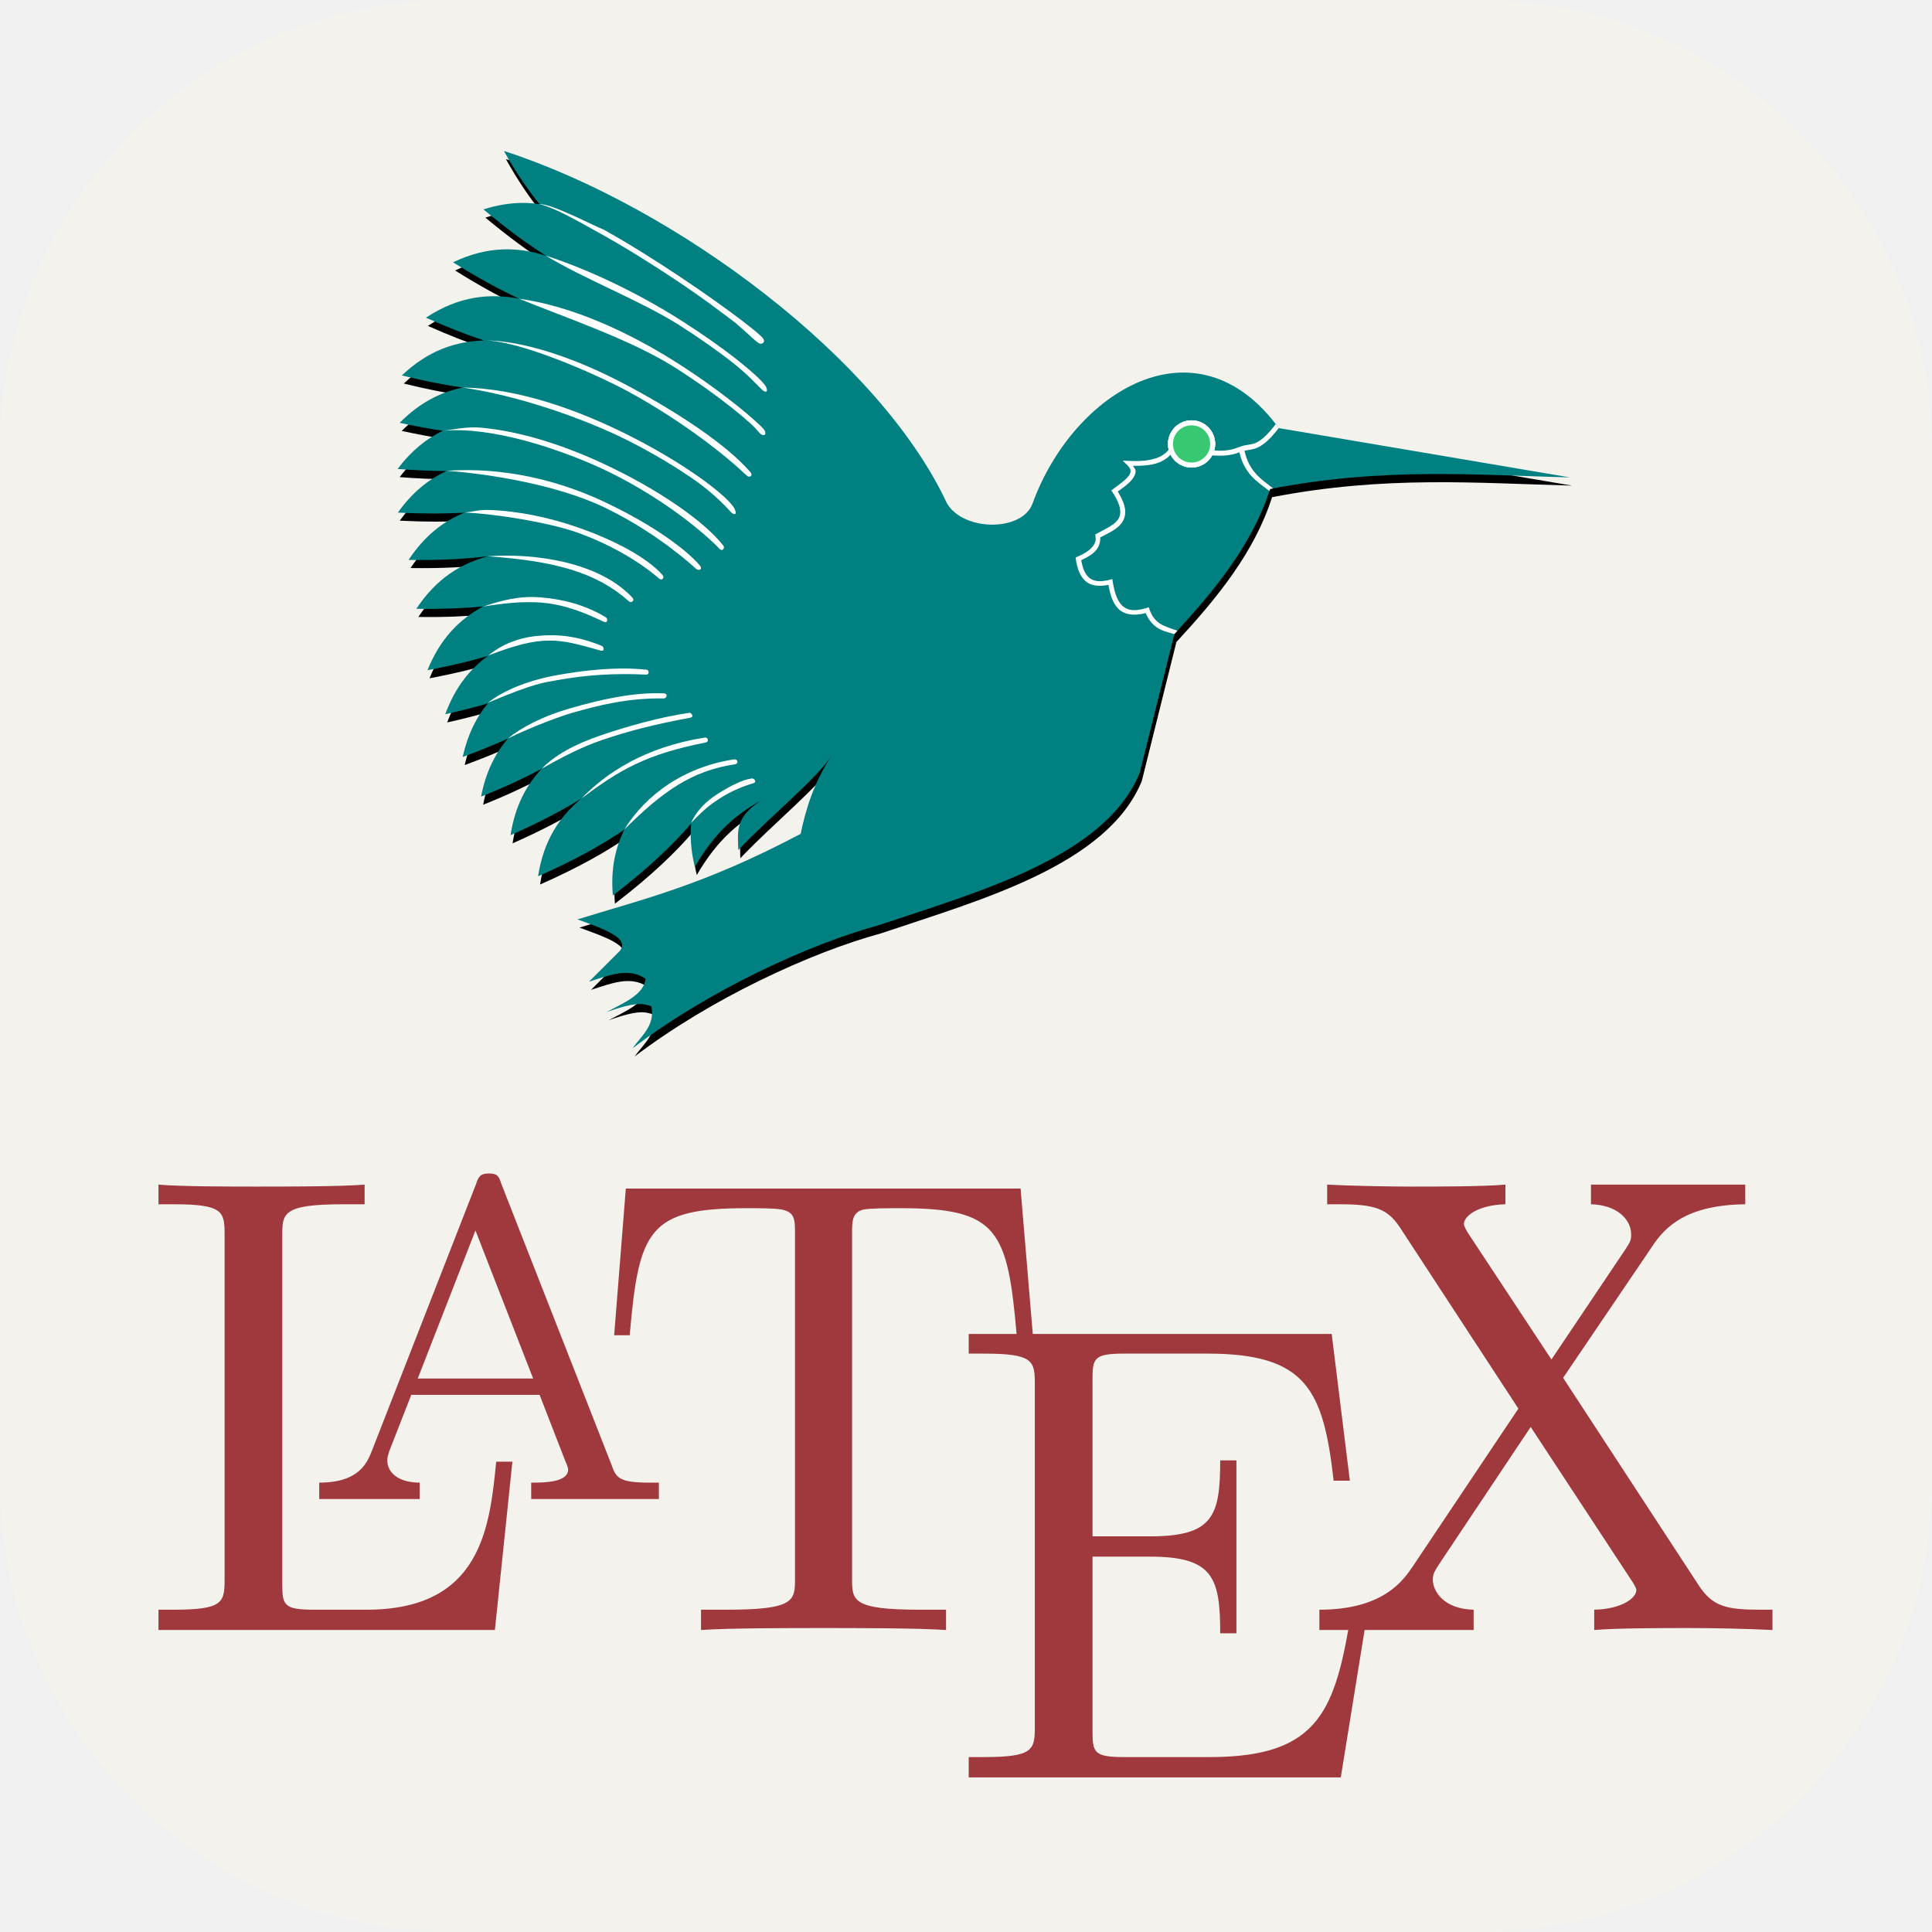
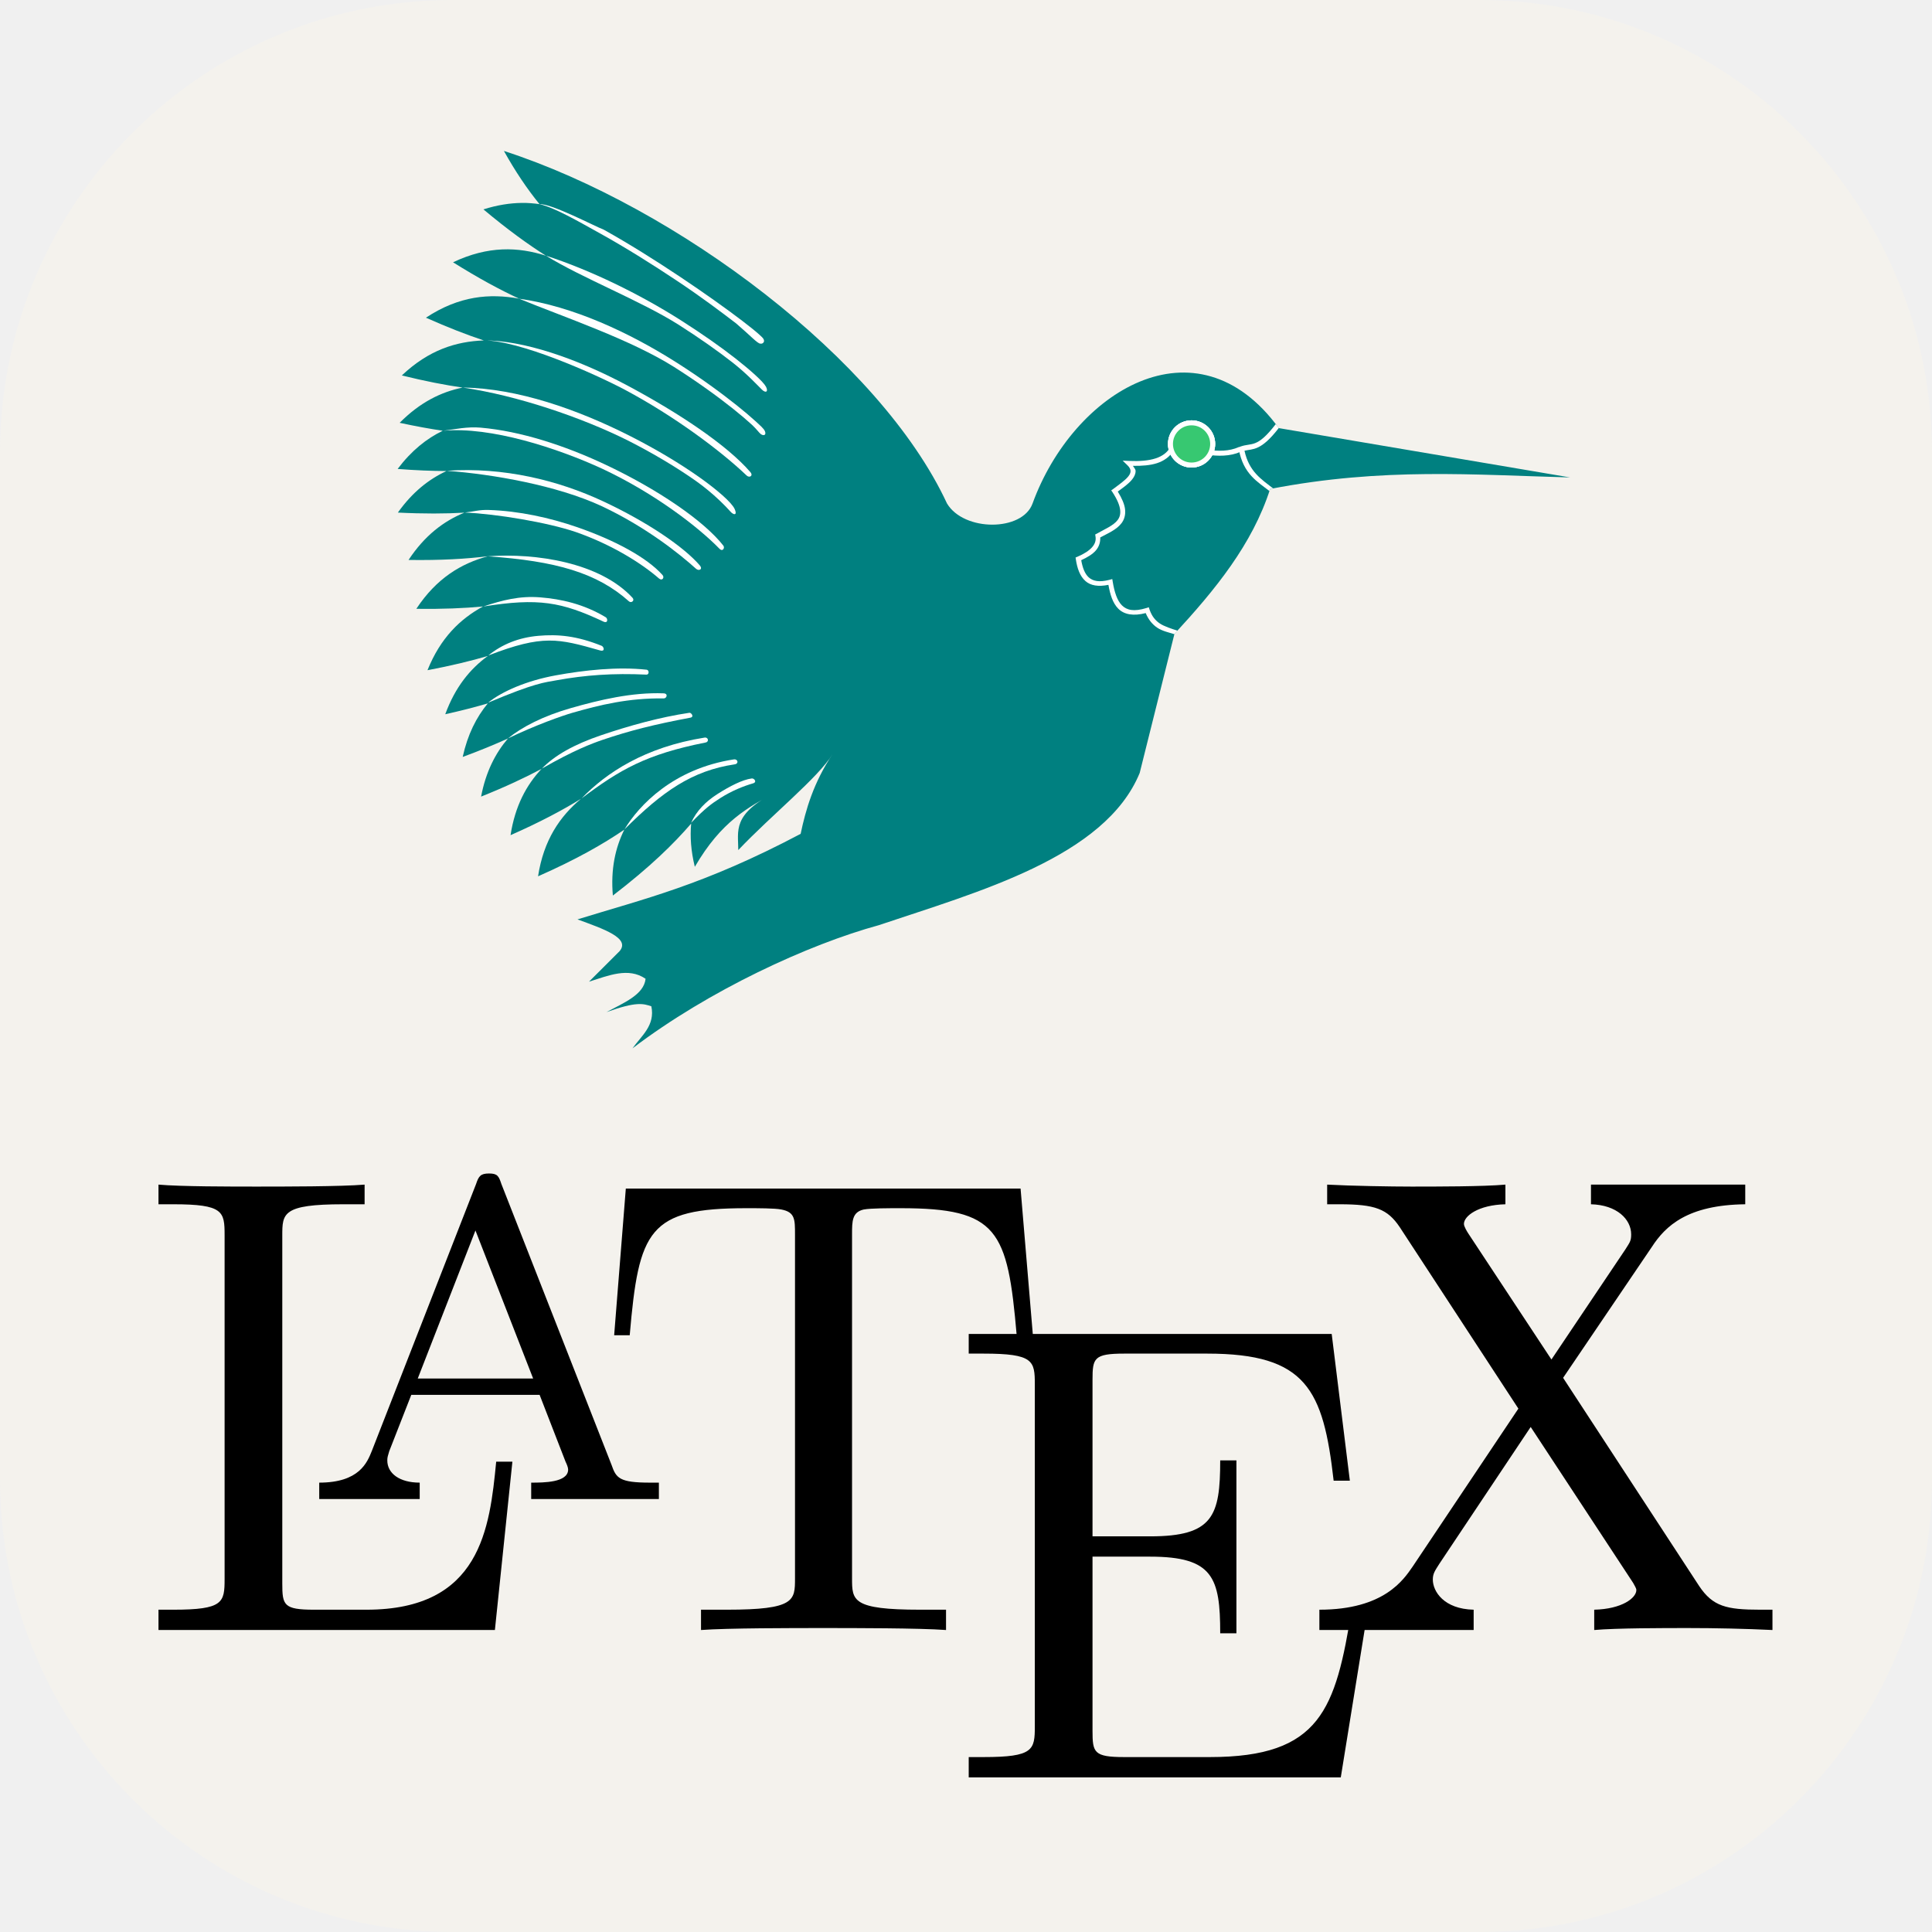
- <svg xmlns="http://www.w3.org/2000/svg" width="256" height="256" fill="none" viewBox="0 0 256 256">
-   <rect width="256" height="256" fill="#F4F2ED" rx="60" />
-   <path fill="#9F393D" d="M67.895 193.68H65.748C64.889 202.533 63.686 213.294 48.57 213.294H41.613C37.576 213.294 37.405 212.687 37.405 209.823V163.738C37.405 160.787 37.405 159.572 45.478 159.572H48.312V156.968C45.22 157.229 37.49 157.229 33.969 157.229C30.619 157.229 23.92 157.229 21 156.968V159.572H22.975C29.589 159.572 29.761 160.526 29.761 163.651V209.215C29.761 212.34 29.589 213.294 22.975 213.294H21V215.985H65.576L67.895 193.68V193.68Z" />
-   <path fill="#9F393D" d="M66.435 156.881C66.091 155.84 65.919 155.493 64.803 155.493C63.686 155.493 63.429 155.84 63.085 156.881L49.257 192.291C48.656 193.767 47.625 196.457 42.3 196.457V198.627H55.613V196.457C52.95 196.457 51.319 195.242 51.319 193.506C51.319 193.072 51.404 192.899 51.576 192.291L54.496 184.827H71.502L74.938 193.68C75.109 194.027 75.281 194.461 75.281 194.721C75.281 196.457 72.017 196.457 70.386 196.457V198.627H87.306V196.457H86.103C82.066 196.457 81.637 195.85 81.036 194.114L66.435 156.881V156.881ZM62.999 163.043L70.643 182.658H55.355L62.999 163.043V163.043Z" />
-   <path fill="#9F393D" d="M135.231 157.489H82.925L81.379 176.93H83.441C84.643 162.956 85.931 160.092 98.9 160.092C100.446 160.092 102.679 160.092 103.538 160.266C105.342 160.613 105.342 161.568 105.342 163.564V209.128C105.342 212.079 105.342 213.294 96.324 213.294H92.888V215.985C96.409 215.724 105.084 215.724 109.035 215.724C112.986 215.724 121.832 215.724 125.354 215.985V213.294H121.918C112.9 213.294 112.9 212.079 112.9 209.128V163.564C112.9 161.828 112.9 160.613 114.446 160.266C115.391 160.092 117.71 160.092 119.342 160.092C132.225 160.092 133.513 162.956 134.716 176.93H136.863C136.863 176.93 135.231 157.489 135.231 157.489Z" />
-   <path fill="#9F393D" d="M181.267 213.207H179.12C176.972 226.486 174.997 232.822 160.31 232.822H148.973C144.936 232.822 144.764 232.214 144.764 229.35V206.264H152.408C160.74 206.264 161.684 209.042 161.684 216.419H163.832V193.506H161.684C161.684 200.883 160.74 203.574 152.408 203.574H144.764V182.831C144.764 179.967 144.936 179.36 148.973 179.36H159.967C173.107 179.36 175.341 184.133 176.715 196.197H178.862C178.862 196.197 176.457 176.756 176.457 176.756H128.36V179.36H130.335C136.949 179.36 137.12 180.314 137.12 183.439V228.743C137.12 231.867 136.949 232.822 130.335 232.822H128.36V235.512H177.66L181.267 213.207V213.207Z" />
-   <path fill="#9F393D" d="M207.119 182.571L218.886 165.213C220.69 162.436 223.61 159.659 231.254 159.572V156.968H210.812V159.572C214.248 159.659 216.138 161.568 216.138 163.564C216.138 164.432 215.966 164.606 215.365 165.56L205.573 180.141C205.573 180.141 194.58 163.477 194.58 163.477C194.408 163.217 193.978 162.523 193.978 162.175C193.978 161.134 195.868 159.659 199.475 159.572V156.968C196.555 157.229 190.285 157.229 187.022 157.229C184.359 157.229 179.034 157.142 175.856 156.968V159.572H177.488C182.212 159.572 183.844 160.179 185.476 162.609L201.193 186.65L187.193 207.566C185.991 209.302 183.414 213.294 174.825 213.294V215.985H195.267V213.294C191.316 213.208 189.856 210.864 189.856 209.302C189.856 208.521 190.113 208.174 190.715 207.219L202.825 189.08L216.395 209.736C216.567 210.083 216.825 210.43 216.825 210.691C216.825 211.732 214.935 213.208 211.242 213.294V215.985C214.248 215.724 220.518 215.724 223.696 215.724C227.303 215.724 231.254 215.811 234.861 215.985V213.294H233.229C228.763 213.294 226.959 212.86 225.156 210.17L207.119 182.571V182.571Z" />
-   <path fill="#000" d="M67.033 21.075C68.532 23.776 70.091 26.102 71.718 28.103L71.738 28.123C71.743 28.13 71.752 28.135 71.758 28.142C71.008 28.033 70.236 27.957 69.435 27.965C67.851 27.982 66.15 28.254 64.316 28.831C67.466 31.469 70.148 33.397 72.505 34.895C72.448 34.876 72.386 34.854 72.328 34.836L72.505 34.934C68.853 33.791 64.913 33.651 60.3 35.84C63.612 37.912 66.392 39.425 68.844 40.565C68.773 40.554 68.699 40.535 68.628 40.525L68.805 40.623C64.983 39.965 61.016 40.335 56.698 43.183C59.514 44.438 61.96 45.385 64.139 46.116H64.159L64.297 46.195C60.652 46.336 57.04 47.471 53.509 50.821C56.594 51.586 59.235 52.097 61.56 52.435C61.495 52.449 61.429 52.461 61.364 52.475C61.273 52.473 61.178 52.476 61.088 52.475L61.186 52.514C58.469 53.131 55.82 54.493 53.233 57.101C55.33 57.554 57.216 57.906 58.942 58.164C56.816 59.192 54.797 60.784 52.958 63.223C55.373 63.411 57.513 63.491 59.435 63.499C57.11 64.575 54.919 66.263 52.977 68.992C56.427 69.164 59.311 69.157 61.797 69.011C61.75 69.03 61.705 69.051 61.659 69.07C61.508 69.084 61.356 69.093 61.206 69.11L61.423 69.188C58.839 70.323 56.447 72.161 54.395 75.271C58.682 75.334 62.078 75.132 64.927 74.779C64.84 74.803 64.757 74.833 64.671 74.858C64.561 74.864 64.445 74.87 64.336 74.878L64.474 74.917C61.115 75.918 58.013 77.845 55.438 81.748C58.901 81.799 61.793 81.668 64.277 81.433C64.223 81.463 64.173 81.502 64.12 81.532C61.152 83.187 58.601 85.673 56.914 89.879C59.96 89.302 62.514 88.693 64.73 88.048C64.693 88.077 64.648 88.097 64.612 88.127L64.749 88.107C62.468 89.81 60.55 92.195 59.257 95.726C61.354 95.262 63.228 94.775 64.907 94.289C63.4 96.111 62.235 98.386 61.58 101.376C63.857 100.537 65.832 99.73 67.584 98.935C67.563 98.959 67.546 98.988 67.525 99.013C67.489 99.041 67.442 99.064 67.407 99.092L67.466 99.072C65.859 100.998 64.633 103.42 64.021 106.632C67.227 105.35 69.835 104.119 72.033 102.951C71.971 103.011 71.895 103.067 71.837 103.128L71.895 103.108C69.951 105.24 68.5 107.979 67.919 111.75C71.703 110.079 74.62 108.527 77.014 107.065C76.989 107.091 76.96 107.118 76.935 107.144L77.093 107.065C74.374 109.393 72.288 112.482 71.561 117.203C76.662 114.951 80.229 112.912 82.999 111.022C81.809 113.427 81.181 116.23 81.483 119.743C86.412 115.961 89.534 112.911 91.858 110.215C91.854 110.254 91.861 110.294 91.858 110.333C91.717 112.042 91.823 113.895 92.33 115.943C95.253 110.922 98.176 108.841 101.149 107.124C97.43 109.535 98.098 111.488 98.098 113.719C102.52 109.062 108.673 104.115 110.559 101.021C108.037 104.809 107.03 108.406 106.366 111.573C93.461 118.398 85.586 120.185 76.778 122.912C80.195 124.165 83.862 125.383 82.349 127.125L78.313 131.161C80.894 130.359 83.529 129.202 85.814 130.767C85.59 132.884 82.92 133.962 80.636 135.196C84.657 133.748 85.524 134.089 86.581 134.429C87.11 136.965 85.275 138.325 84.081 140C94.209 132.3 107.415 126.22 116.721 123.68C129.811 119.272 146.7 114.676 151.291 103.501L155.878 85.075C161.259 79.251 166.208 73.221 168.556 65.881C183.54 62.982 195.662 64.021 208.302 64.345C207.15 64.153 169.717 57.809 169.717 57.809C158.774 42.838 142.45 53.02 137.077 67.81C135.72 71.543 127.98 71.535 125.738 67.791C116.871 48.701 89.947 28.514 67.033 21.075V21.075L67.033 21.075Z" />
-   <path fill="teal" d="M66.772 20C68.282 22.72 69.852 25.041 71.49 27.052C70.741 26.943 69.969 26.878 69.167 26.887C67.584 26.904 65.891 27.166 64.056 27.744C67.257 30.424 69.962 32.38 72.348 33.887C68.662 32.71 64.693 32.542 60.03 34.755C63.436 36.886 66.294 38.426 68.796 39.577C64.896 38.858 60.851 39.185 56.437 42.096C59.352 43.395 61.872 44.37 64.109 45.111C60.437 45.239 56.803 46.373 53.247 49.747C56.332 50.512 58.975 51.019 61.3 51.357C58.455 51.932 55.663 53.297 52.958 56.024C55.054 56.477 56.941 56.819 58.667 57.077C56.542 58.105 54.529 59.697 52.689 62.137C55.105 62.324 57.242 62.407 59.163 62.415C56.838 63.491 54.662 65.191 52.72 67.919C56.17 68.091 59.052 68.074 61.538 67.929C58.806 69.046 56.288 70.933 54.135 74.196C58.422 74.259 61.818 74.053 64.666 73.701C61.131 74.66 57.859 76.59 55.167 80.67C58.63 80.721 61.521 80.595 64.005 80.36C60.969 82.015 58.361 84.525 56.644 88.806C59.77 88.214 62.389 87.581 64.645 86.917C62.296 88.627 60.32 91.029 58.998 94.64C61.095 94.177 62.956 93.691 64.635 93.205C63.128 95.027 61.966 97.308 61.31 100.298C63.588 99.46 65.558 98.647 67.309 97.851C65.645 99.799 64.374 102.264 63.747 105.554C66.953 104.272 69.561 103.047 71.759 101.878C69.744 104.032 68.245 106.803 67.65 110.665C71.554 108.941 74.549 107.345 76.984 105.843C74.187 108.187 72.037 111.303 71.295 116.116C76.395 113.865 79.955 111.822 82.725 109.932C81.535 112.337 80.905 115.154 81.207 118.666C86.136 114.884 89.259 111.823 91.583 109.126C91.426 110.868 91.55 112.762 92.068 114.857C95.607 108.776 99.124 107.001 102.764 104.972C96.967 107.891 97.826 110.088 97.826 112.637C102.249 107.98 108.416 103.041 110.303 99.947C107.78 103.735 106.754 107.322 106.09 110.489C93.185 117.314 85.328 119.097 76.519 121.825C79.936 123.079 83.598 124.306 82.084 126.048L78.047 130.075C80.628 129.273 83.259 128.128 85.543 129.693C85.319 131.81 82.644 132.878 80.36 134.112C84.38 132.663 85.25 132.998 86.307 133.338C86.835 135.874 85.002 137.238 83.808 138.913C93.936 131.213 107.15 125.13 116.456 122.589C129.546 118.181 146.424 113.599 151.014 102.425L155.619 83.995C161 78.17 165.95 72.131 168.298 64.79C183.283 61.891 195.399 62.938 208.039 63.262C206.887 63.07 169.445 56.726 169.445 56.726C158.502 41.755 142.191 51.931 136.817 66.721C135.461 70.454 127.723 70.455 125.481 66.711C116.614 47.621 89.687 27.438 66.773 20V20L66.772 20Z" />
-   <path fill="#fff" d="M155.177 59.069L155.079 59.227C154.691 59.95 154.034 60.444 153.11 60.743C152.187 61.041 151.004 61.137 149.626 61.077L148.76 61.038L149.39 61.648C149.709 61.956 149.799 62.201 149.803 62.416C149.808 62.63 149.715 62.862 149.508 63.125C149.093 63.649 148.269 64.219 147.5 64.798L147.244 64.975L147.421 65.231C148.062 66.215 148.356 66.973 148.425 67.554C148.494 68.135 148.359 68.553 148.09 68.912C147.553 69.632 146.375 70.12 145.314 70.724L145.118 70.822L145.157 71.058C145.248 71.612 145.099 72.064 144.704 72.515C144.309 72.966 143.645 73.396 142.755 73.775L142.519 73.873L142.558 74.129C142.736 75.314 143.092 76.346 143.838 77.003C144.52 77.605 145.553 77.764 146.87 77.496C147.099 78.759 147.428 79.908 148.189 80.665C148.959 81.433 150.18 81.66 151.811 81.236C152.178 82.121 152.715 82.751 153.327 83.165C153.999 83.62 154.878 83.803 155.6 84.028L156.028 83.567C155.311 83.344 154.252 83 153.681 82.614C153.11 82.228 152.646 81.699 152.323 80.783L152.224 80.468L151.909 80.567C150.232 81.082 149.302 80.85 148.661 80.212C148.021 79.575 147.661 78.422 147.441 77.082L147.382 76.728L147.027 76.826C145.645 77.187 144.828 77.002 144.271 76.511C143.751 76.052 143.443 75.239 143.267 74.228C144.068 73.857 144.755 73.452 145.196 72.948C145.628 72.456 145.814 71.847 145.787 71.216C146.764 70.678 147.943 70.216 148.622 69.306C148.977 68.83 149.161 68.205 149.075 67.475C148.996 66.811 148.671 66.045 148.11 65.133C148.799 64.625 149.546 64.117 150.02 63.518C150.283 63.185 150.481 62.817 150.472 62.396C150.468 62.164 150.245 61.953 150.118 61.727C151.316 61.743 152.407 61.664 153.307 61.373C154.256 61.066 155.001 60.507 155.492 59.739C156.91 59.746 158.378 60.057 159.863 60.25C161.388 60.449 162.94 60.502 164.41 59.857L164.135 59.246C162.834 59.817 161.445 59.794 159.961 59.601C158.477 59.408 156.931 59.058 155.374 59.069H155.177L155.177 59.069Z" />
-   <path fill="#fff" stroke="#fff" stroke-width=".661" d="M160.686 58.824C160.686 60.369 159.434 61.621 157.889 61.621C156.344 61.621 155.092 60.369 155.092 58.824C155.092 57.279 156.344 56.027 157.889 56.027C159.434 56.027 160.686 57.279 160.686 58.824Z" />
-   <path fill="#fff" d="M169.041 56.2C166.529 59.467 165.898 58.623 164.369 59.171L164.113 59.269L164.153 59.545C164.741 62.826 166.686 63.869 168.204 65.062L168.288 64.796L168.692 64.719C167.171 63.524 165.506 62.511 164.901 59.722C166.014 59.459 167.077 59.795 169.448 56.71L169.041 56.2V56.2Z" />
-   <path fill="#fff" d="M72.344 33.879C77.09 36.822 84.9 39.856 89.915 43.026C92.675 44.783 95.153 46.533 97.081 48.046C99.009 49.558 100.435 51.121 100.96 51.629C101.484 52.137 101.84 51.897 101.491 51.235C101.142 50.573 99.425 49.044 97.475 47.514C95.525 45.985 93.046 44.242 90.27 42.474C84.718 38.94 78.203 35.779 72.344 33.879L72.344 33.879Z" />
-   <path fill="#fff" d="M71.49 27.05C73.48 27.51 76.416 29.206 79.681 31.022C82.945 32.837 86.504 35.071 89.76 37.243C93.016 39.414 95.526 41.315 97.533 42.847C99.439 44.478 100.38 45.534 100.745 45.531C100.795 45.541 100.844 45.541 100.922 45.531C101 45.52 101.131 45.46 101.197 45.334C101.264 45.208 101.238 45.102 101.217 45.038C101.196 44.975 101.185 44.941 101.158 44.901C101.05 44.739 100.886 44.587 100.646 44.369C100.167 43.932 99.374 43.29 98.363 42.519C96.34 40.975 93.401 38.87 90.134 36.691C86.867 34.512 83.283 32.259 79.996 30.431C78.827 29.998 73.095 26.967 71.49 27.05H71.49L71.49 27.05Z" />
-   <path fill="#fff" d="M68.772 39.578C74.862 42.064 83.527 44.984 89.31 48.619C92.418 50.593 95.124 52.558 97.145 54.171C98.156 54.977 99 55.702 99.626 56.277C100.252 56.853 100.604 57.375 100.807 57.518C101.23 57.816 101.555 57.618 101.358 57.144C101.21 56.785 100.72 56.375 100.078 55.785C99.437 55.196 98.579 54.473 97.559 53.659C95.518 52.031 92.794 50.035 89.664 48.048C83.406 44.074 75.924 40.58 68.772 39.578L68.772 39.578Z" />
-   <path fill="#fff" d="M64.085 45.103C68.831 45.106 78.637 49.451 82.77 51.628C89.471 55.202 95.564 59.796 98.932 63.007C99.306 63.363 99.851 63.049 99.424 62.554C96.296 58.929 89.835 54.657 83.085 51.057C76.334 47.457 69.344 45.097 64.085 45.103L64.085 45.103Z" />
-   <path fill="#fff" d="M61.342 51.355C68.478 52.399 77.032 55.28 83.264 58.401C86.742 60.167 89.844 62.058 92.222 63.736C94.6 65.413 96.356 67.302 96.789 67.791C97.222 68.28 97.739 68.3 97.34 67.437C96.942 66.573 95.005 64.884 92.596 63.184C90.187 61.485 87.065 59.59 83.56 57.81C76.55 54.251 68.566 51.45 61.342 51.355L61.342 51.355Z" />
-   <path fill="#fff" d="M63.697 56.666C61.925 56.512 60.329 56.875 58.703 57.078C65.044 56.484 73.91 59.396 79.821 62.12C86.783 65.384 92.564 69.865 95.334 72.711C95.767 73.156 96.074 72.589 95.846 72.297C93.267 69.005 87.126 64.805 80.096 61.509C74.824 59.038 69.016 57.131 63.697 56.667V56.666Z" />
-   <path fill="#fff" d="M59.192 62.381C65.432 62.843 73.786 64.338 79.638 67.024C85.523 69.777 89.99 73.346 92.237 75.371C92.583 75.683 93.194 75.462 92.709 74.899C90.659 72.516 85.89 69.22 79.933 66.434C73.976 63.647 66.739 61.863 59.192 62.381L59.192 62.381Z" />
-   <path fill="#fff" d="M64.796 67.574C63.479 67.529 62.862 67.776 61.592 67.913C65.827 68.099 72.557 69.226 76.273 70.487C81.096 72.161 85.062 74.681 87.317 76.649C87.753 77.029 88.078 76.519 87.79 76.197C85.677 73.826 81.384 71.555 76.49 69.857C72.819 68.584 68.745 67.707 64.796 67.574H64.796Z" />
-   <path fill="#fff" d="M64.614 73.715C73.667 74.326 79.142 75.921 83.338 79.68C83.652 79.962 84.149 79.574 83.81 79.208C79.504 74.542 71.026 73.242 64.614 73.715L64.614 73.715Z" />
-   <path fill="#fff" d="M71.585 79.153C68.841 78.932 66.545 79.532 64.043 80.365C71.363 79.198 74.406 79.758 79.952 82.362C80.584 82.659 80.547 81.959 80.267 81.791C77.321 80.02 74.329 79.374 71.585 79.153L71.585 79.153Z" />
-   <path fill="#fff" d="M71.325 84.251C68.73 84.481 66.526 85.372 64.71 86.85C71.958 84.056 73.962 84.612 79.505 86.183C80.234 86.39 80.008 85.688 79.722 85.573C76.402 84.242 73.92 84.021 71.325 84.251L71.325 84.251Z" />
-   <path fill="#fff" d="M85.686 88.74C81.819 88.322 77.462 88.791 73.638 89.489C69.814 90.186 66.526 91.603 64.669 93.112C71.027 90.427 72.186 90.433 73.757 90.138C77.524 89.451 81.258 89.183 85.647 89.39C86.045 89.409 86.025 88.777 85.687 88.74H85.686Z" />
-   <path fill="#fff" d="M87.931 91.871C83.74 91.712 79.411 92.749 75.666 93.82C71.922 94.89 69.142 96.35 67.309 97.841C71.018 96.057 74.469 94.849 75.843 94.45C79.535 93.394 83.26 92.481 87.97 92.54C88.336 92.545 88.573 91.895 87.931 91.871L87.931 91.871Z" />
-   <path fill="#fff" d="M91.353 94.447C87.406 95.03 83.267 96.196 79.659 97.42C76.052 98.644 73.484 100.098 71.808 101.838C76.1 99.375 78.46 98.511 79.856 98.03C83.42 96.821 86.747 95.98 91.471 95.097C92.038 94.991 91.583 94.413 91.353 94.447H91.353Z" />
-   <path fill="#fff" d="M93.361 97.735C85.445 98.996 80.315 102.411 77.055 105.798C82.108 101.991 85.623 99.945 93.498 98.385C93.997 98.286 93.846 97.657 93.361 97.735L93.361 97.735Z" />
-   <path fill="#fff" d="M97.218 100.628C89.256 101.854 84.665 106.694 82.753 109.889C87.79 104.857 91.71 102.118 97.355 101.278C97.927 101.193 97.781 100.541 97.218 100.628L97.218 100.628Z" />
-   <path fill="#fff" d="M99.621 103.149C98.379 103.304 96.689 104.184 95.093 105.197C93.496 106.21 92.292 107.442 91.573 109.03C93.496 107.045 94.266 106.508 95.447 105.748C96.98 104.775 98.524 104.163 99.778 103.799C100.366 103.628 99.922 103.112 99.621 103.149H99.621Z" />
-   <path fill="#fff" stroke="#fff" stroke-width=".661" d="M160.686 58.824C160.686 60.369 159.434 61.621 157.889 61.621C156.344 61.621 155.092 60.369 155.092 58.824C155.092 57.279 156.344 56.027 157.889 56.027C159.434 56.027 160.686 57.279 160.686 58.824Z" />
-   <path fill="#37C871" stroke="#fff" stroke-width=".661" d="M160.686 58.824C160.686 60.369 159.434 61.621 157.889 61.621C156.344 61.621 155.092 60.369 155.092 58.824C155.092 57.279 156.344 56.027 157.889 56.027C159.434 56.027 160.686 57.279 160.686 58.824Z" />
+ <svg xmlns="http://www.w3.org/2000/svg" width="256" height="256" viewBox="0 0 256 256" fill="none">
+   <rect width="256" height="256" rx="60" fill="#F4F2ED" />
+   <path d="M67.895 193.68H65.748C64.889 202.533 63.686 213.294 48.57 213.294H41.613C37.576 213.294 37.405 212.687 37.405 209.823V163.738C37.405 160.787 37.405 159.572 45.478 159.572H48.312V156.968C45.22 157.229 37.49 157.229 33.969 157.229C30.619 157.229 23.92 157.229 21 156.968V159.572H22.975C29.589 159.572 29.761 160.526 29.761 163.651V209.215C29.761 212.34 29.589 213.294 22.975 213.294H21V215.985H65.576L67.895 193.68V193.68Z" fill="black" />
+   <path d="M66.435 156.881C66.091 155.84 65.919 155.493 64.803 155.493C63.686 155.493 63.429 155.84 63.085 156.881L49.257 192.291C48.656 193.767 47.625 196.457 42.3 196.457V198.627H55.613V196.457C52.95 196.457 51.319 195.242 51.319 193.506C51.319 193.072 51.404 192.899 51.576 192.291L54.496 184.827H71.502L74.938 193.68C75.109 194.027 75.281 194.461 75.281 194.721C75.281 196.457 72.017 196.457 70.386 196.457V198.627H87.306V196.457H86.103C82.066 196.457 81.637 195.85 81.036 194.114L66.435 156.881V156.881ZM62.999 163.043L70.643 182.658H55.355L62.999 163.043V163.043Z" fill="black" />
+   <path d="M135.231 157.489H82.925L81.379 176.93H83.441C84.643 162.956 85.931 160.092 98.9 160.092C100.446 160.092 102.679 160.092 103.538 160.266C105.342 160.613 105.342 161.568 105.342 163.564V209.128C105.342 212.079 105.342 213.294 96.324 213.294H92.888V215.985C96.409 215.724 105.084 215.724 109.035 215.724C112.986 215.724 121.832 215.724 125.354 215.985V213.294H121.918C112.9 213.294 112.9 212.079 112.9 209.128V163.564C112.9 161.828 112.9 160.613 114.446 160.266C115.391 160.092 117.71 160.092 119.342 160.092C132.225 160.092 133.513 162.956 134.716 176.93H136.863C136.863 176.93 135.231 157.489 135.231 157.489Z" fill="black" />
+   <path d="M181.267 213.207H179.12C176.972 226.486 174.997 232.822 160.31 232.822H148.973C144.936 232.822 144.764 232.214 144.764 229.35V206.264H152.408C160.74 206.264 161.684 209.042 161.684 216.419H163.832V193.506H161.684C161.684 200.883 160.74 203.574 152.408 203.574H144.764V182.831C144.764 179.967 144.936 179.36 148.973 179.36H159.967C173.107 179.36 175.341 184.133 176.715 196.197H178.862C178.862 196.197 176.457 176.756 176.457 176.756H128.36V179.36H130.335C136.949 179.36 137.12 180.314 137.12 183.439V228.743C137.12 231.867 136.949 232.822 130.335 232.822H128.36V235.512H177.66L181.267 213.207V213.207Z" fill="black" />
+   <path d="M207.119 182.571L218.886 165.213C220.69 162.436 223.61 159.659 231.254 159.572V156.968H210.812V159.572C214.248 159.659 216.138 161.568 216.138 163.564C216.138 164.432 215.966 164.606 215.365 165.56L205.573 180.141C205.573 180.141 194.58 163.477 194.58 163.477C194.408 163.217 193.978 162.523 193.978 162.175C193.978 161.134 195.868 159.659 199.475 159.572V156.968C196.555 157.229 190.285 157.229 187.022 157.229C184.359 157.229 179.034 157.142 175.856 156.968V159.572H177.488C182.212 159.572 183.844 160.179 185.476 162.609L201.193 186.65L187.193 207.566C185.991 209.302 183.414 213.294 174.825 213.294V215.985H195.267V213.294C191.316 213.208 189.856 210.864 189.856 209.302C189.856 208.521 190.113 208.174 190.715 207.219L202.825 189.08L216.395 209.736C216.567 210.083 216.825 210.43 216.825 210.691C216.825 211.732 214.935 213.208 211.242 213.294V215.985C214.248 215.724 220.518 215.724 223.696 215.724C227.303 215.724 231.254 215.811 234.861 215.985V213.294H233.229C228.763 213.294 226.959 212.86 225.156 210.17L207.119 182.571V182.571Z" fill="black" />
+   <path d="M66.772 20C68.282 22.72 69.852 25.041 71.49 27.052C70.741 26.943 69.969 26.878 69.167 26.887C67.584 26.904 65.891 27.166 64.056 27.744C67.257 30.424 69.962 32.38 72.348 33.887C68.662 32.71 64.693 32.542 60.03 34.755C63.436 36.886 66.294 38.426 68.796 39.577C64.896 38.858 60.851 39.185 56.437 42.096C59.352 43.395 61.872 44.37 64.109 45.111C60.437 45.239 56.803 46.373 53.247 49.747C56.332 50.512 58.975 51.019 61.3 51.357C58.455 51.932 55.663 53.297 52.958 56.024C55.054 56.477 56.941 56.819 58.667 57.077C56.542 58.105 54.529 59.697 52.689 62.137C55.105 62.324 57.242 62.407 59.163 62.415C56.838 63.491 54.662 65.191 52.72 67.919C56.17 68.091 59.052 68.074 61.538 67.929C58.806 69.046 56.288 70.933 54.135 74.196C58.422 74.259 61.818 74.053 64.666 73.701C61.131 74.66 57.859 76.59 55.167 80.67C58.63 80.721 61.521 80.595 64.005 80.36C60.969 82.015 58.361 84.525 56.644 88.806C59.77 88.214 62.389 87.581 64.645 86.917C62.296 88.627 60.32 91.029 58.998 94.64C61.095 94.177 62.956 93.691 64.635 93.205C63.128 95.027 61.966 97.308 61.31 100.298C63.588 99.46 65.558 98.647 67.309 97.851C65.645 99.799 64.374 102.264 63.747 105.554C66.953 104.272 69.561 103.047 71.759 101.878C69.744 104.032 68.245 106.803 67.65 110.665C71.554 108.941 74.549 107.345 76.984 105.843C74.187 108.187 72.037 111.303 71.295 116.116C76.395 113.865 79.955 111.822 82.725 109.932C81.535 112.337 80.905 115.154 81.207 118.666C86.136 114.884 89.259 111.823 91.583 109.126C91.426 110.868 91.55 112.762 92.068 114.857C95.607 108.776 99.124 107.001 102.764 104.972C96.967 107.891 97.826 110.088 97.826 112.637C102.249 107.98 108.416 103.041 110.303 99.947C107.78 103.735 106.754 107.322 106.09 110.489C93.185 117.314 85.328 119.097 76.519 121.825C79.936 123.079 83.598 124.306 82.084 126.048L78.047 130.075C80.628 129.273 83.259 128.128 85.543 129.693C85.319 131.81 82.644 132.878 80.36 134.112C84.38 132.663 85.25 132.998 86.307 133.338C86.835 135.874 85.002 137.238 83.808 138.913C93.936 131.213 107.15 125.13 116.456 122.589C129.546 118.181 146.424 113.599 151.014 102.425L155.619 83.995C161 78.17 165.95 72.131 168.298 64.79C183.283 61.891 195.399 62.938 208.039 63.262C206.887 63.07 169.445 56.726 169.445 56.726C158.502 41.755 142.191 51.931 136.817 66.721C135.461 70.454 127.723 70.455 125.481 66.711C116.614 47.621 89.687 27.438 66.773 20V20L66.772 20Z" fill="#008080" />
+   <path d="M155.177 59.069L155.079 59.227C154.691 59.95 154.034 60.444 153.11 60.743C152.187 61.041 151.004 61.137 149.626 61.077L148.76 61.038L149.39 61.648C149.709 61.956 149.799 62.201 149.803 62.416C149.808 62.63 149.715 62.862 149.508 63.125C149.093 63.649 148.269 64.219 147.5 64.798L147.244 64.975L147.421 65.231C148.062 66.215 148.356 66.973 148.425 67.554C148.494 68.135 148.359 68.553 148.09 68.912C147.553 69.632 146.375 70.12 145.314 70.724L145.118 70.822L145.157 71.058C145.248 71.612 145.099 72.064 144.704 72.515C144.309 72.966 143.645 73.396 142.755 73.775L142.519 73.873L142.558 74.129C142.736 75.314 143.092 76.346 143.838 77.003C144.52 77.605 145.553 77.764 146.87 77.496C147.099 78.759 147.428 79.908 148.189 80.665C148.959 81.433 150.18 81.66 151.811 81.236C152.178 82.121 152.715 82.751 153.327 83.165C153.999 83.62 154.878 83.803 155.6 84.028L156.028 83.567C155.311 83.344 154.252 83 153.681 82.614C153.11 82.228 152.646 81.699 152.323 80.783L152.224 80.468L151.909 80.567C150.232 81.082 149.302 80.85 148.661 80.212C148.021 79.575 147.661 78.422 147.441 77.082L147.382 76.728L147.027 76.826C145.645 77.187 144.828 77.002 144.271 76.511C143.751 76.052 143.443 75.239 143.267 74.228C144.068 73.857 144.755 73.452 145.196 72.948C145.628 72.456 145.814 71.847 145.787 71.216C146.764 70.678 147.943 70.216 148.622 69.306C148.977 68.83 149.161 68.205 149.075 67.475C148.996 66.811 148.671 66.045 148.11 65.133C148.799 64.625 149.546 64.117 150.02 63.518C150.283 63.185 150.481 62.817 150.472 62.396C150.468 62.164 150.245 61.953 150.118 61.727C151.316 61.743 152.407 61.664 153.307 61.373C154.256 61.066 155.001 60.507 155.492 59.739C156.91 59.746 158.378 60.057 159.863 60.25C161.388 60.449 162.94 60.502 164.41 59.857L164.135 59.246C162.834 59.817 161.445 59.794 159.961 59.601C158.477 59.408 156.931 59.058 155.374 59.069H155.177L155.177 59.069Z" fill="white" />
+   <path d="M160.686 58.824C160.686 60.369 159.434 61.621 157.889 61.621C156.344 61.621 155.092 60.369 155.092 58.824C155.092 57.279 156.344 56.027 157.889 56.027C159.434 56.027 160.686 57.279 160.686 58.824Z" fill="white" stroke="white" stroke-width="0.661" />
+   <path d="M169.041 56.2C166.529 59.467 165.898 58.623 164.369 59.171L164.113 59.269L164.153 59.545C164.741 62.826 166.686 63.869 168.204 65.062L168.288 64.796L168.692 64.719C167.171 63.524 165.506 62.511 164.901 59.722C166.014 59.459 167.077 59.795 169.448 56.71L169.041 56.2V56.2Z" fill="white" />
+   <path d="M72.344 33.879C77.09 36.822 84.9 39.856 89.915 43.026C92.675 44.783 95.153 46.533 97.081 48.046C99.009 49.558 100.435 51.121 100.96 51.629C101.484 52.137 101.84 51.897 101.491 51.235C101.142 50.573 99.425 49.044 97.475 47.514C95.525 45.985 93.046 44.242 90.27 42.474C84.718 38.94 78.203 35.779 72.344 33.879L72.344 33.879Z" fill="white" />
+   <path d="M71.49 27.05C73.48 27.51 76.416 29.206 79.681 31.022C82.945 32.837 86.504 35.071 89.76 37.243C93.016 39.414 95.526 41.315 97.533 42.847C99.439 44.478 100.38 45.534 100.745 45.531C100.795 45.541 100.844 45.541 100.922 45.531C101 45.52 101.131 45.46 101.197 45.334C101.264 45.208 101.238 45.102 101.217 45.038C101.196 44.975 101.185 44.941 101.158 44.901C101.05 44.739 100.886 44.587 100.646 44.369C100.167 43.932 99.374 43.29 98.363 42.519C96.34 40.975 93.401 38.87 90.134 36.691C86.867 34.512 83.283 32.259 79.996 30.431C78.827 29.998 73.095 26.967 71.49 27.05H71.49L71.49 27.05Z" fill="white" />
+   <path d="M68.772 39.578C74.862 42.064 83.527 44.984 89.31 48.619C92.418 50.593 95.124 52.558 97.145 54.171C98.156 54.977 99 55.702 99.626 56.277C100.252 56.853 100.604 57.375 100.807 57.518C101.23 57.816 101.555 57.618 101.358 57.144C101.21 56.785 100.72 56.375 100.078 55.785C99.437 55.196 98.579 54.473 97.559 53.659C95.518 52.031 92.794 50.035 89.664 48.048C83.406 44.074 75.924 40.58 68.772 39.578L68.772 39.578Z" fill="white" />
+   <path d="M64.085 45.103C68.831 45.106 78.637 49.451 82.77 51.628C89.471 55.202 95.564 59.796 98.932 63.007C99.306 63.363 99.851 63.049 99.424 62.554C96.296 58.929 89.835 54.657 83.085 51.057C76.334 47.457 69.344 45.097 64.085 45.103L64.085 45.103Z" fill="white" />
+   <path d="M61.342 51.355C68.478 52.399 77.032 55.28 83.264 58.401C86.742 60.167 89.844 62.058 92.222 63.736C94.6 65.413 96.356 67.302 96.789 67.791C97.222 68.28 97.739 68.3 97.34 67.437C96.942 66.573 95.005 64.884 92.596 63.184C90.187 61.485 87.065 59.59 83.56 57.81C76.55 54.251 68.566 51.45 61.342 51.355L61.342 51.355Z" fill="white" />
+   <path d="M63.697 56.666C61.925 56.512 60.329 56.875 58.703 57.078C65.044 56.484 73.91 59.396 79.821 62.12C86.783 65.384 92.564 69.865 95.334 72.711C95.767 73.156 96.074 72.589 95.846 72.297C93.267 69.005 87.126 64.805 80.096 61.509C74.824 59.038 69.016 57.131 63.697 56.667V56.666Z" fill="white" />
+   <path d="M59.192 62.381C65.432 62.843 73.786 64.338 79.638 67.024C85.523 69.777 89.99 73.346 92.237 75.371C92.583 75.683 93.194 75.462 92.709 74.899C90.659 72.516 85.89 69.22 79.933 66.434C73.976 63.647 66.739 61.863 59.192 62.381L59.192 62.381Z" fill="white" />
+   <path d="M64.796 67.574C63.479 67.529 62.862 67.776 61.592 67.913C65.827 68.099 72.557 69.226 76.273 70.487C81.096 72.161 85.062 74.681 87.317 76.649C87.753 77.029 88.078 76.519 87.79 76.197C85.677 73.826 81.384 71.555 76.49 69.857C72.819 68.584 68.745 67.707 64.796 67.574H64.796Z" fill="white" />
+   <path d="M64.614 73.715C73.667 74.326 79.142 75.921 83.338 79.68C83.652 79.962 84.149 79.574 83.81 79.208C79.504 74.542 71.026 73.242 64.614 73.715L64.614 73.715Z" fill="white" />
+   <path d="M71.585 79.153C68.841 78.932 66.545 79.532 64.043 80.365C71.363 79.198 74.406 79.758 79.952 82.362C80.584 82.659 80.547 81.959 80.267 81.791C77.321 80.02 74.329 79.374 71.585 79.153L71.585 79.153Z" fill="white" />
+   <path d="M71.325 84.251C68.73 84.481 66.526 85.372 64.71 86.85C71.958 84.056 73.962 84.612 79.505 86.183C80.234 86.39 80.008 85.688 79.722 85.573C76.402 84.242 73.92 84.021 71.325 84.251L71.325 84.251Z" fill="white" />
+   <path d="M85.686 88.74C81.819 88.322 77.462 88.791 73.638 89.489C69.814 90.186 66.526 91.603 64.669 93.112C71.027 90.427 72.186 90.433 73.757 90.138C77.524 89.451 81.258 89.183 85.647 89.39C86.045 89.409 86.025 88.777 85.687 88.74H85.686Z" fill="white" />
+   <path d="M87.931 91.871C83.74 91.712 79.411 92.749 75.666 93.82C71.922 94.89 69.142 96.35 67.309 97.841C71.018 96.057 74.469 94.849 75.843 94.45C79.535 93.394 83.26 92.481 87.97 92.54C88.336 92.545 88.573 91.895 87.931 91.871L87.931 91.871Z" fill="white" />
+   <path d="M91.353 94.447C87.406 95.03 83.267 96.196 79.659 97.42C76.052 98.644 73.484 100.098 71.808 101.838C76.1 99.375 78.46 98.511 79.856 98.03C83.42 96.821 86.747 95.98 91.471 95.097C92.038 94.991 91.583 94.413 91.353 94.447H91.353Z" fill="white" />
+   <path d="M93.361 97.735C85.445 98.996 80.315 102.411 77.055 105.798C82.108 101.991 85.623 99.945 93.498 98.385C93.997 98.286 93.846 97.657 93.361 97.735L93.361 97.735Z" fill="white" />
+   <path d="M97.218 100.628C89.256 101.854 84.665 106.694 82.753 109.889C87.79 104.857 91.71 102.118 97.355 101.278C97.927 101.193 97.781 100.541 97.218 100.628L97.218 100.628Z" fill="white" />
+   <path d="M99.621 103.149C98.379 103.304 96.689 104.184 95.093 105.197C93.496 106.21 92.292 107.442 91.573 109.03C93.496 107.045 94.266 106.508 95.447 105.748C96.98 104.775 98.524 104.163 99.778 103.799C100.366 103.628 99.922 103.112 99.621 103.149H99.621Z" fill="white" />
+   <path d="M160.686 58.824C160.686 60.369 159.434 61.621 157.889 61.621C156.344 61.621 155.092 60.369 155.092 58.824C155.092 57.279 156.344 56.027 157.889 56.027C159.434 56.027 160.686 57.279 160.686 58.824Z" fill="white" stroke="white" stroke-width="0.661" />
+   <path d="M160.686 58.824C160.686 60.369 159.434 61.621 157.889 61.621C156.344 61.621 155.092 60.369 155.092 58.824C155.092 57.279 156.344 56.027 157.889 56.027C159.434 56.027 160.686 57.279 160.686 58.824Z" fill="#37C871" stroke="white" stroke-width="0.661" />
</svg>
